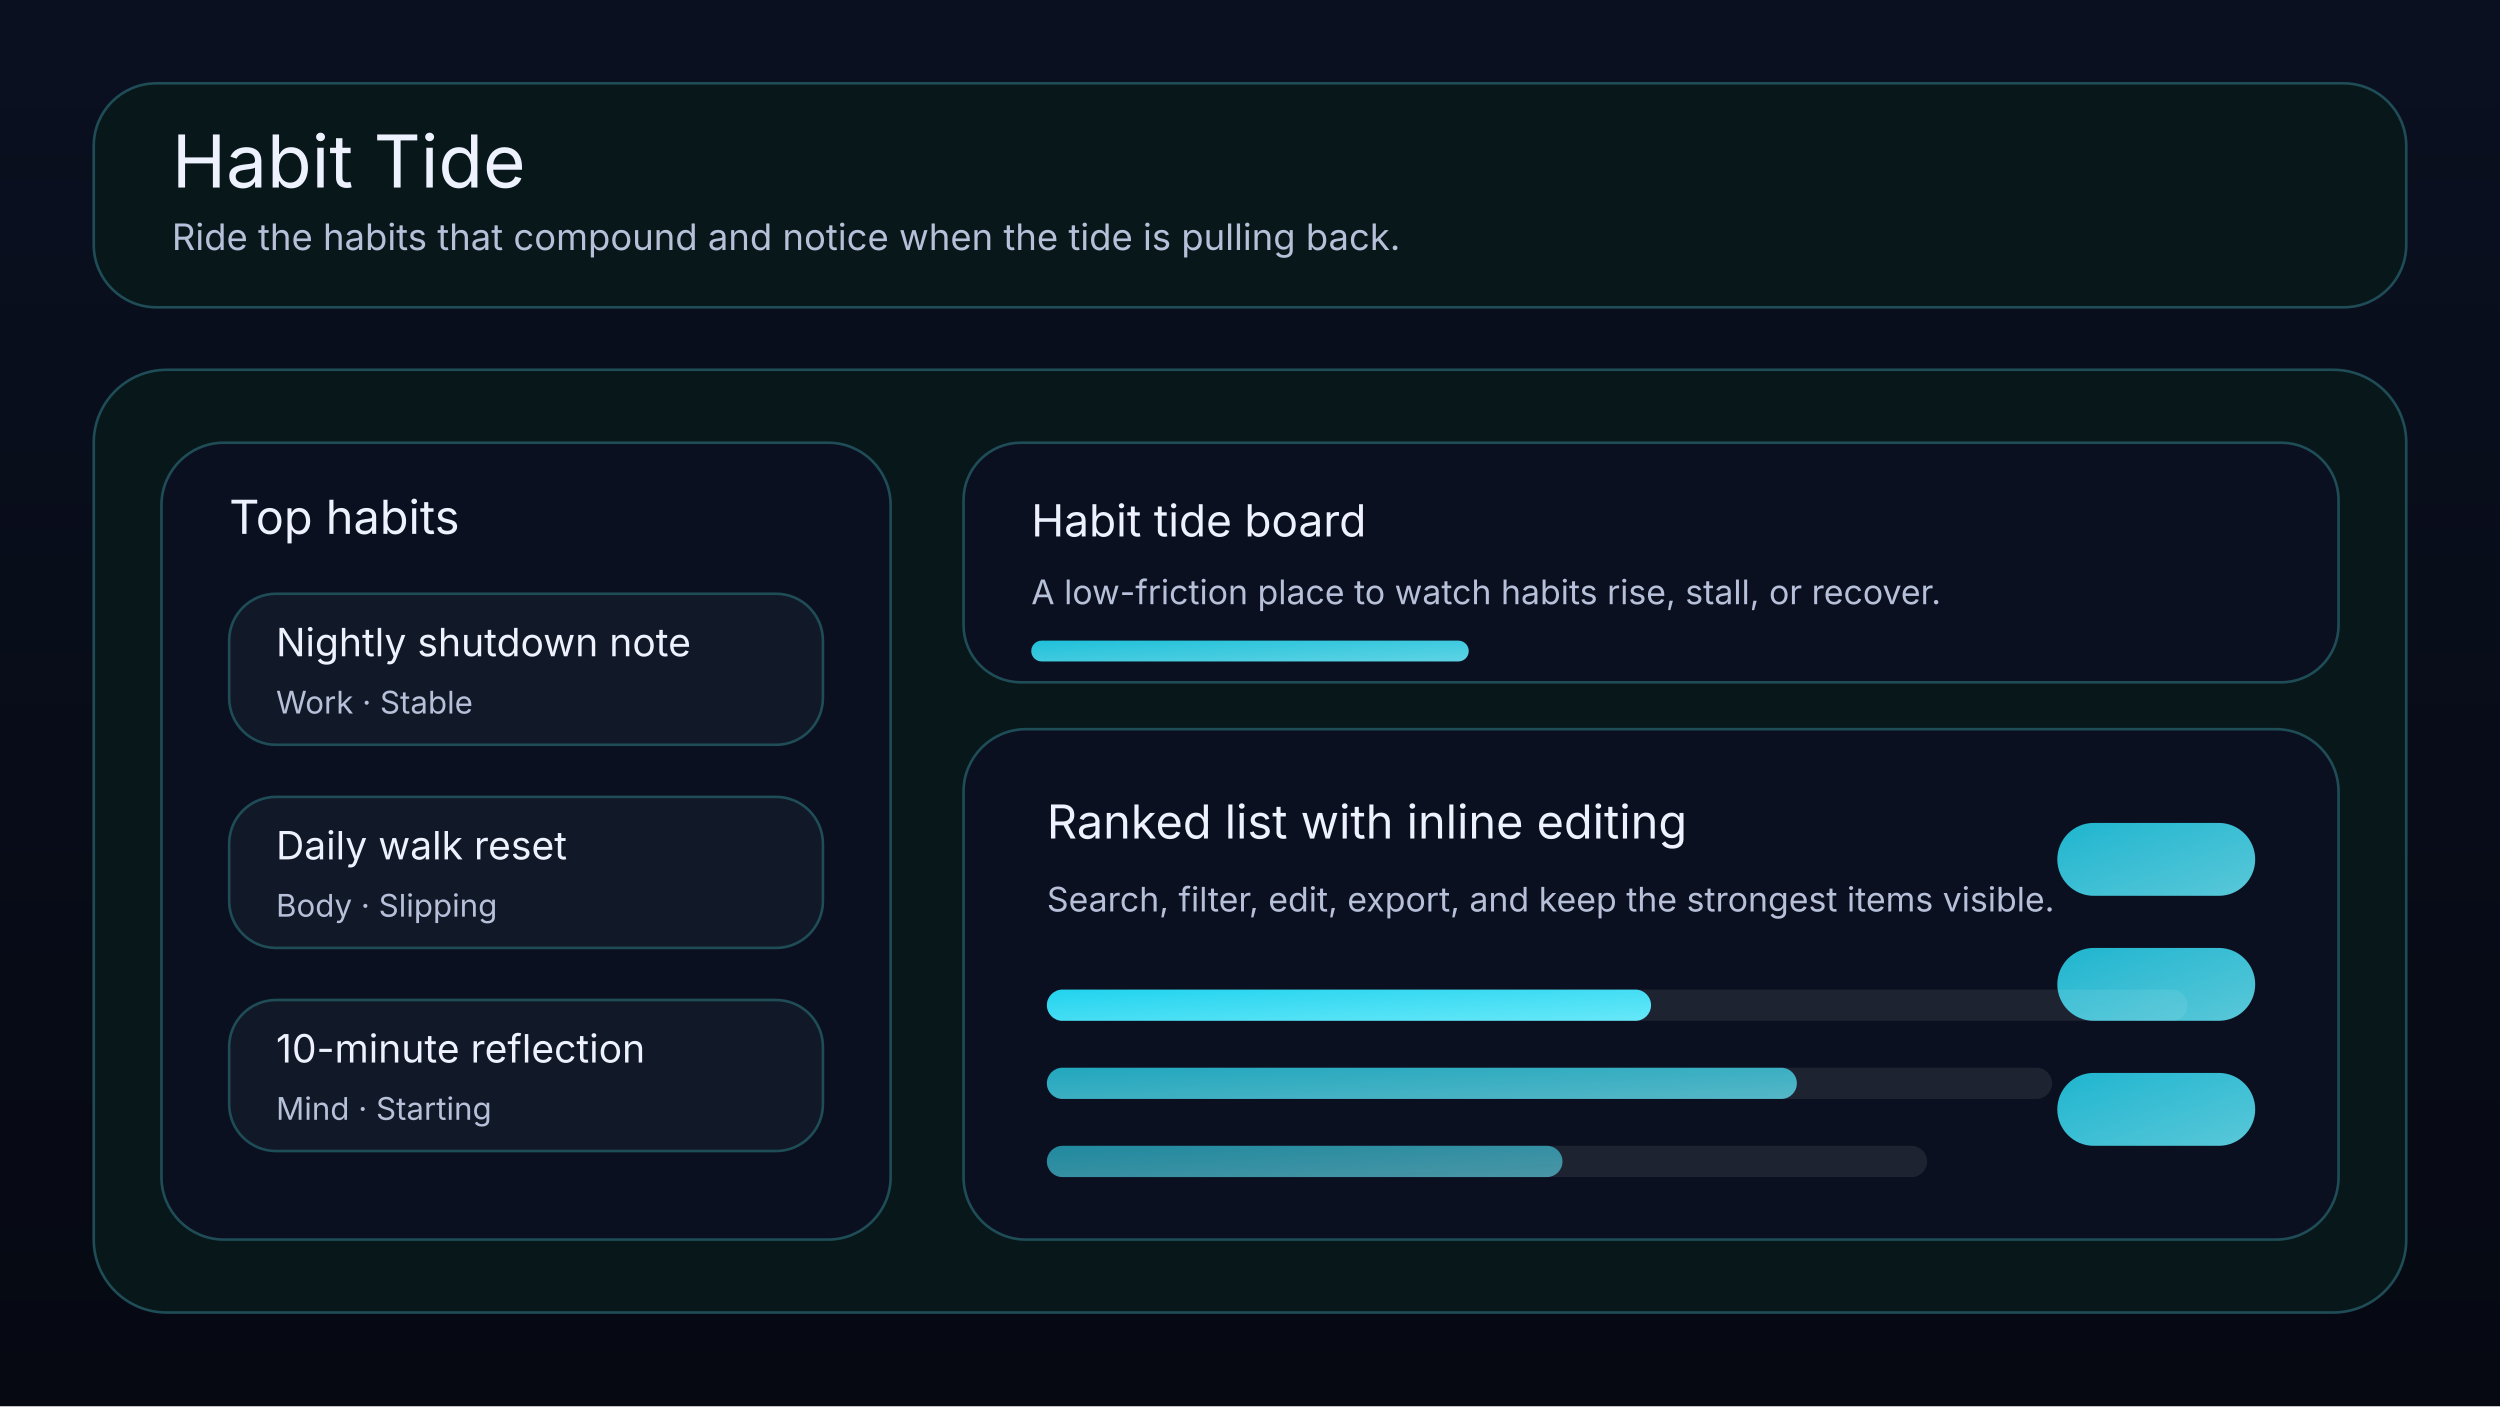
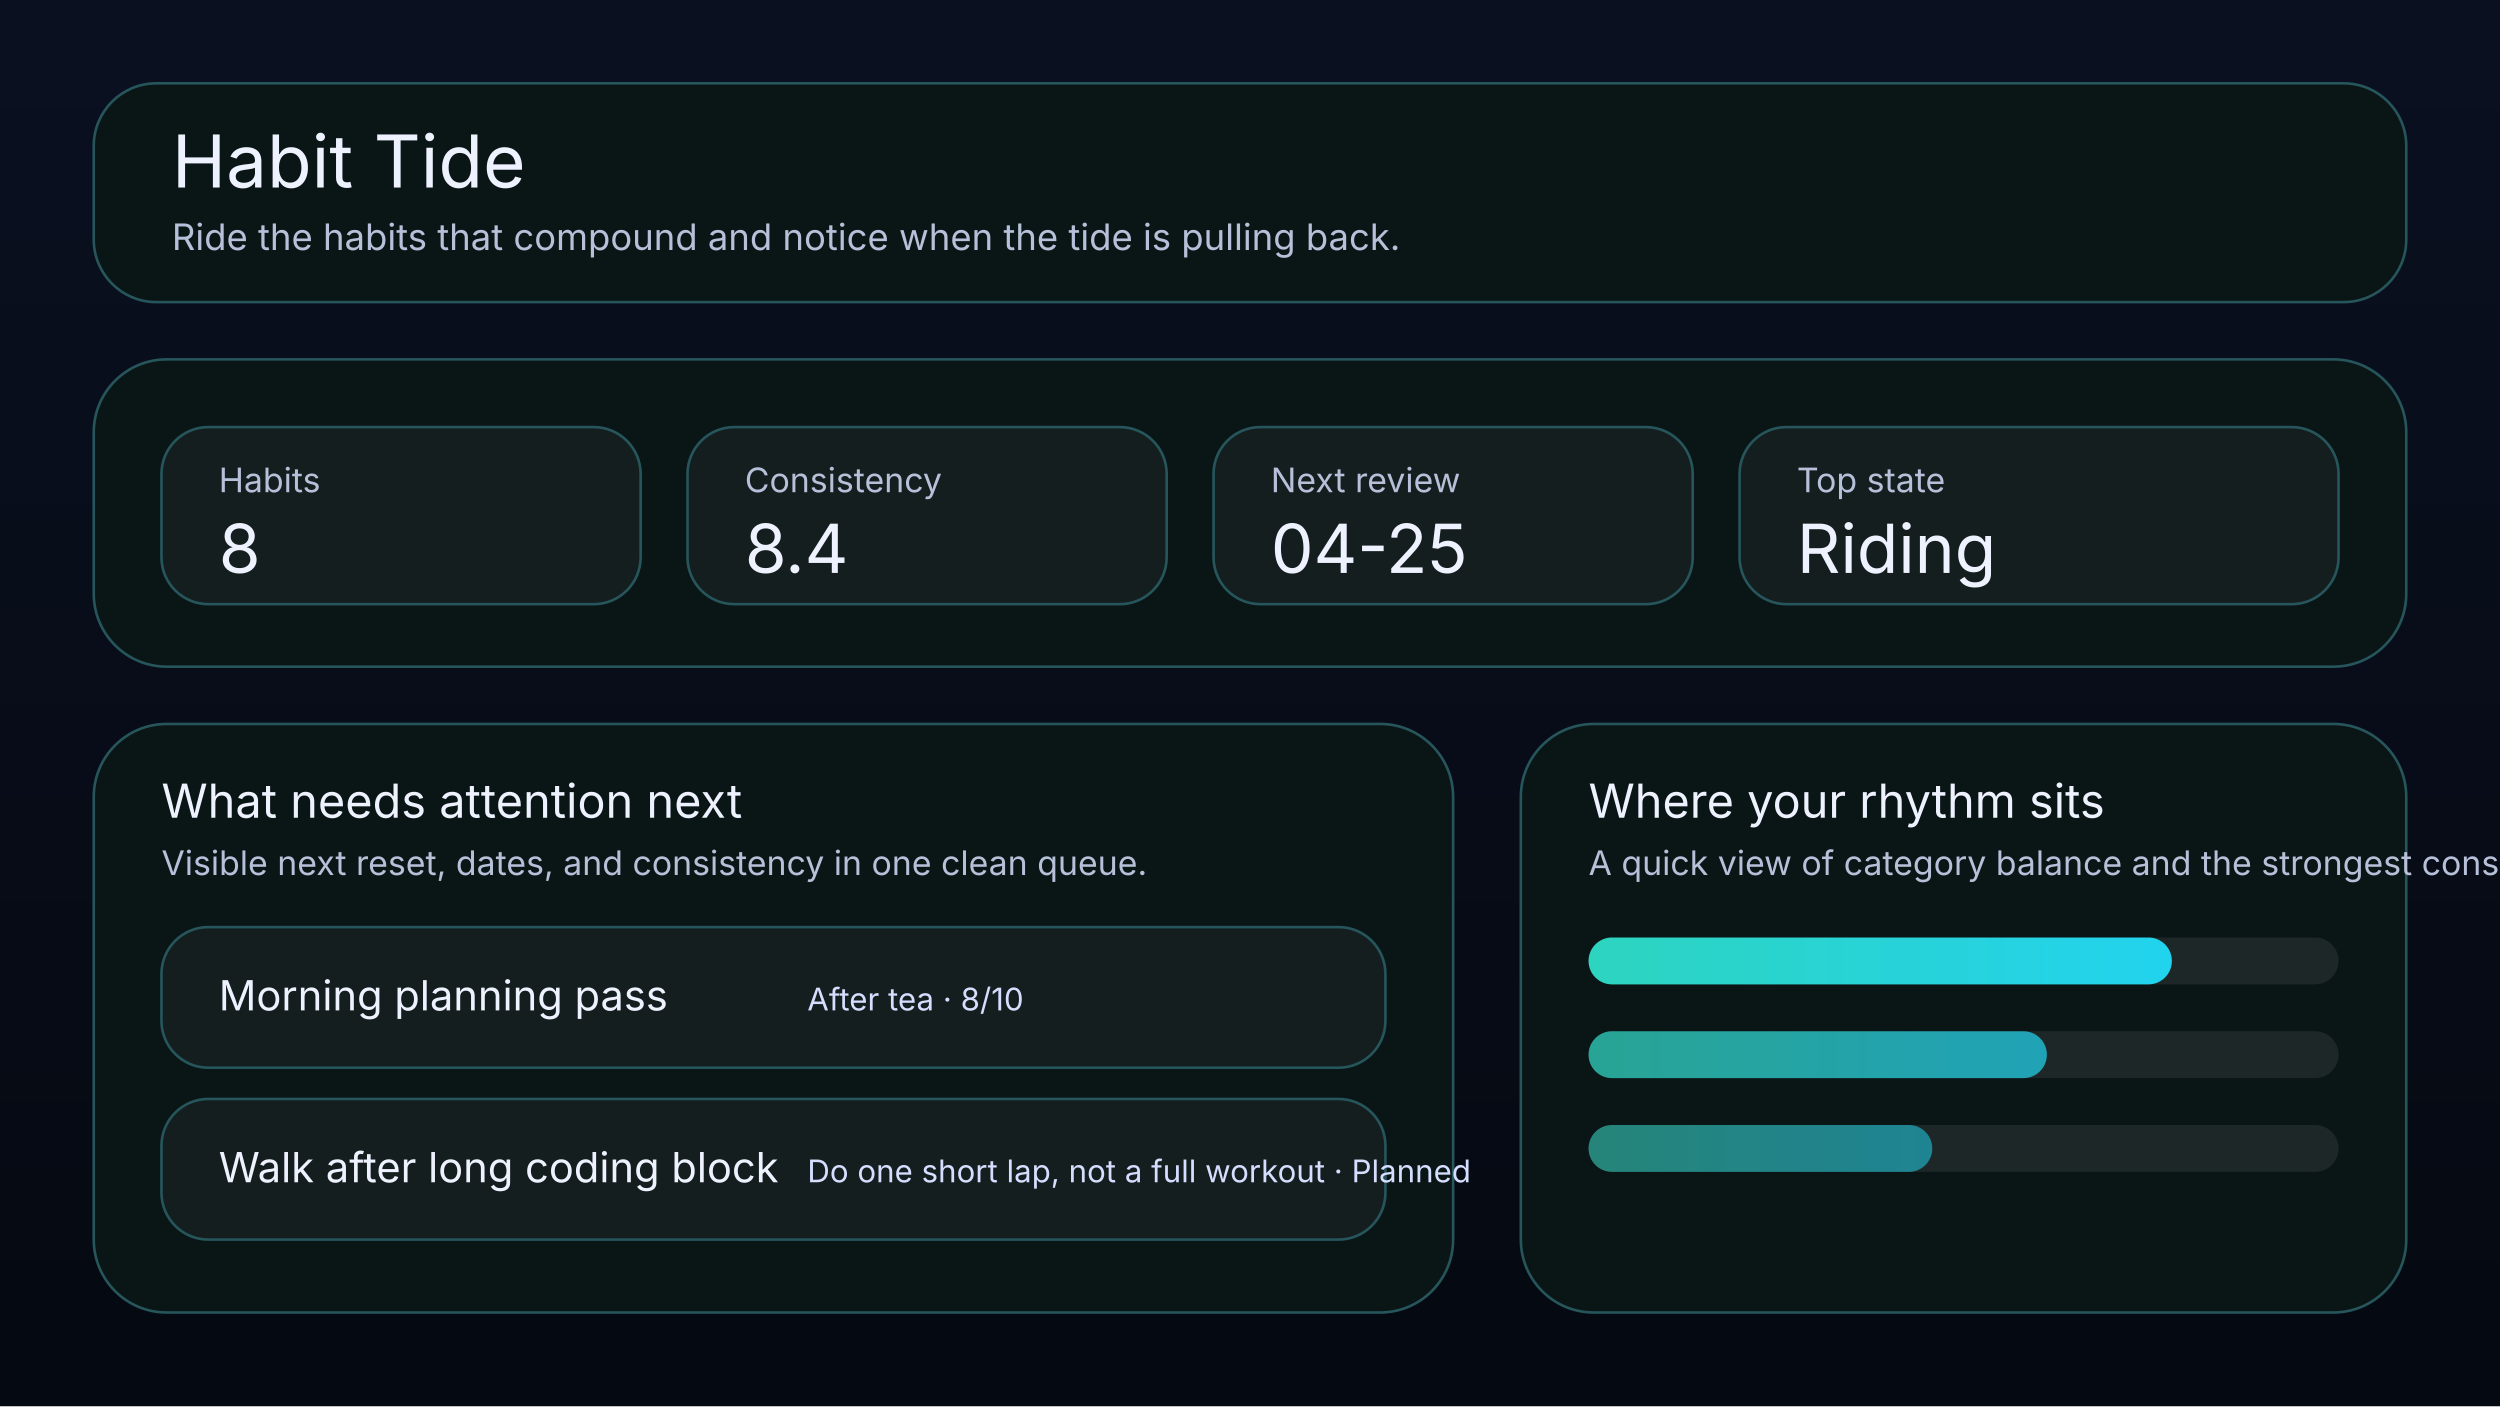
<svg xmlns="http://www.w3.org/2000/svg" viewBox="0 0 960 540" role="img" aria-labelledby="title desc">
  <defs>
    <linearGradient id="bg" x1="0" y1="0" x2="0" y2="1">
      <stop offset="0%" stop-color="#0a1020" />
-       <stop offset="100%" stop-color="#060912" />
+       <stop offset="100%" stop-color="#050911" />
    </linearGradient>
-     <linearGradient id="accent" x1="0" y1="0" x2="1" y2="1">
-       <stop offset="0%" stop-color="#22d3ee" />
-       <stop offset="100%" stop-color="#67e8f9" />
+     <linearGradient id="accent" x1="0" y1="0" x2="1" y2="0">
+       <stop offset="0%" stop-color="#2dd4bf" />
+       <stop offset="100%" stop-color="#22d3ee" />
    </linearGradient>
  </defs>
  <rect width="960" height="540" fill="url(#bg)" />
-   <rect x="36" y="32" width="888" height="86" rx="24" fill="#08171a" stroke="#1f4d57" />
+   <rect x="36" y="32" width="888" height="84" rx="24" fill="#0a1516" stroke="#26565c" />
  <text x="66" y="72" font-family="Inter, Arial, sans-serif" font-size="28" fill="#eef2ff">Habit Tide</text>
  <text x="66" y="96" font-family="Inter, Arial, sans-serif" font-size="14" fill="#b7c0d9">Ride the habits that compound and notice when the tide is pulling back.</text>
-   <rect x="36" y="142" width="888" height="362" rx="28" fill="#08171a" stroke="#1f4d57" />
-   <rect x="62" y="170" width="280" height="306" rx="24" fill="#0b1020" stroke="#1f4d57" />
-   <rect x="370" y="170" width="528" height="92" rx="22" fill="#0b1020" stroke="#1f4d57" />
-   <text x="88" y="205" font-family="Inter, Arial, sans-serif" font-size="18" fill="#eef2ff">Top habits</text>
-   <text x="396" y="206" font-family="Inter, Arial, sans-serif" font-size="17" fill="#eef2ff">Habit tide board</text>
-   <text x="396" y="232" font-family="Inter, Arial, sans-serif" font-size="13" fill="#b7c0d9">A low-friction place to watch habits rise, stall, or recover.</text>
-   <rect x="396" y="246" width="168" height="8" rx="4" fill="url(#accent)" opacity="0.9" />
-   <rect x="370" y="280" width="528" height="196" rx="24" fill="#0b1020" stroke="#1f4d57" />
-   <rect x="88" y="228" width="228" height="58" rx="18" fill="#111827" stroke="#1f4d57" />
-   <text x="106" y="252" font-family="Inter, Arial, sans-serif" font-size="15" fill="#eef2ff">Nightly shutdown note</text>
-   <text x="106" y="274" font-family="Inter, Arial, sans-serif" font-size="12" fill="#b7c0d9">Work · Stable</text>
-   <rect x="790" y="316" width="76" height="28" rx="14" fill="url(#accent)" opacity="0.85" />
-   <rect x="88" y="306" width="228" height="58" rx="18" fill="#111827" stroke="#1f4d57" />
-   <text x="106" y="330" font-family="Inter, Arial, sans-serif" font-size="15" fill="#eef2ff">Daily walk reset</text>
-   <text x="106" y="352" font-family="Inter, Arial, sans-serif" font-size="12" fill="#b7c0d9">Body · Slipping</text>
-   <rect x="790" y="364" width="76" height="28" rx="14" fill="url(#accent)" opacity="0.85" />
-   <rect x="88" y="384" width="228" height="58" rx="18" fill="#111827" stroke="#1f4d57" />
-   <text x="106" y="408" font-family="Inter, Arial, sans-serif" font-size="15" fill="#eef2ff">10-minute reflection</text>
-   <text x="106" y="430" font-family="Inter, Arial, sans-serif" font-size="12" fill="#b7c0d9">Mind · Starting</text>
-   <rect x="790" y="412" width="76" height="28" rx="14" fill="url(#accent)" opacity="0.85" />
-   <text x="402" y="322" font-family="Inter, Arial, sans-serif" font-size="18" fill="#eef2ff">Ranked list with inline editing</text>
-   <text x="402" y="350" font-family="Inter, Arial, sans-serif" font-size="13" fill="#b7c0d9">Search, filter, edit, export, and keep the strongest items visible.</text>
-   <rect x="402" y="380" width="438" height="12" rx="6" fill="rgba(255,255,255,0.08)" />
-   <rect x="402" y="380" width="232" height="12" rx="6" fill="url(#accent)" />
-   <rect x="402" y="410" width="386" height="12" rx="6" fill="rgba(255,255,255,0.08)" />
-   <rect x="402" y="410" width="288" height="12" rx="6" fill="url(#accent)" opacity="0.75" />
-   <rect x="402" y="440" width="338" height="12" rx="6" fill="rgba(255,255,255,0.08)" />
-   <rect x="402" y="440" width="198" height="12" rx="6" fill="url(#accent)" opacity="0.58" />
+   <rect x="36" y="138" width="888" height="118" rx="28" fill="#0a1516" stroke="#26565c" />
+   <rect x="62" y="164" width="184" height="68" rx="18" fill="rgba(255,255,255,0.04)" stroke="#26565c" />
+   <rect x="264" y="164" width="184" height="68" rx="18" fill="rgba(255,255,255,0.04)" stroke="#26565c" />
+   <rect x="466" y="164" width="184" height="68" rx="18" fill="rgba(255,255,255,0.04)" stroke="#26565c" />
+   <rect x="668" y="164" width="230" height="68" rx="18" fill="rgba(255,255,255,0.04)" stroke="#26565c" />
+   <text x="84" y="189" font-family="Inter, Arial, sans-serif" font-size="13" fill="#b7c0d9">Habits</text>
+   <text x="84" y="220" font-family="Inter, Arial, sans-serif" font-size="26" fill="#eef2ff">8</text>
+   <text x="286" y="189" font-family="Inter, Arial, sans-serif" font-size="13" fill="#b7c0d9">Consistency</text>
+   <text x="286" y="220" font-family="Inter, Arial, sans-serif" font-size="26" fill="#eef2ff">8.4</text>
+   <text x="488" y="189" font-family="Inter, Arial, sans-serif" font-size="13" fill="#b7c0d9">Next review</text>
+   <text x="488" y="220" font-family="Inter, Arial, sans-serif" font-size="26" fill="#eef2ff">04-25</text>
+   <text x="690" y="189" font-family="Inter, Arial, sans-serif" font-size="13" fill="#b7c0d9">Top state</text>
+   <text x="690" y="220" font-family="Inter, Arial, sans-serif" font-size="26" fill="#eef2ff">Riding</text>
+   <rect x="36" y="278" width="522" height="226" rx="28" fill="#0a1516" stroke="#26565c" />
+   <text x="62" y="314" font-family="Inter, Arial, sans-serif" font-size="18" fill="#eef2ff">What needs attention next</text>
+   <text x="62" y="336" font-family="Inter, Arial, sans-serif" font-size="13" fill="#b7c0d9">Visible next reset, dates, and consistency in one clean queue.</text>
+   <rect x="62" y="356" width="470" height="54" rx="18" fill="rgba(255,255,255,0.04)" stroke="#26565c" />
+   <text x="84" y="388" font-family="Inter, Arial, sans-serif" font-size="16" fill="#eef2ff">Morning planning pass</text>
+   <text x="310" y="388" font-family="Inter, Arial, sans-serif" font-size="12" fill="#d5deff">After tea · 8/10</text>
+   <rect x="62" y="422" width="470" height="54" rx="18" fill="rgba(255,255,255,0.04)" stroke="#26565c" />
+   <text x="84" y="454" font-family="Inter, Arial, sans-serif" font-size="16" fill="#eef2ff">Walk after long coding block</text>
+   <text x="310" y="454" font-family="Inter, Arial, sans-serif" font-size="12" fill="#d5deff">Do one short lap, not a full workout · Planned</text>
+   <rect x="584" y="278" width="340" height="226" rx="28" fill="#0a1516" stroke="#26565c" />
+   <text x="610" y="314" font-family="Inter, Arial, sans-serif" font-size="18" fill="#eef2ff">Where your rhythm sits</text>
+   <text x="610" y="336" font-family="Inter, Arial, sans-serif" font-size="13" fill="#b7c0d9">A quick view of category balance and the strongest consistency signal.</text>
+   <rect x="610" y="360" width="288" height="18" rx="9" fill="rgba(255,255,255,0.08)" />
+   <rect x="610" y="360" width="224" height="18" rx="9" fill="url(#accent)" />
+   <rect x="610" y="396" width="288" height="18" rx="9" fill="rgba(255,255,255,0.08)" />
+   <rect x="610" y="396" width="176" height="18" rx="9" fill="url(#accent)" opacity="0.72" />
+   <rect x="610" y="432" width="288" height="18" rx="9" fill="rgba(255,255,255,0.08)" />
+   <rect x="610" y="432" width="132" height="18" rx="9" fill="url(#accent)" opacity="0.54" />
</svg>
